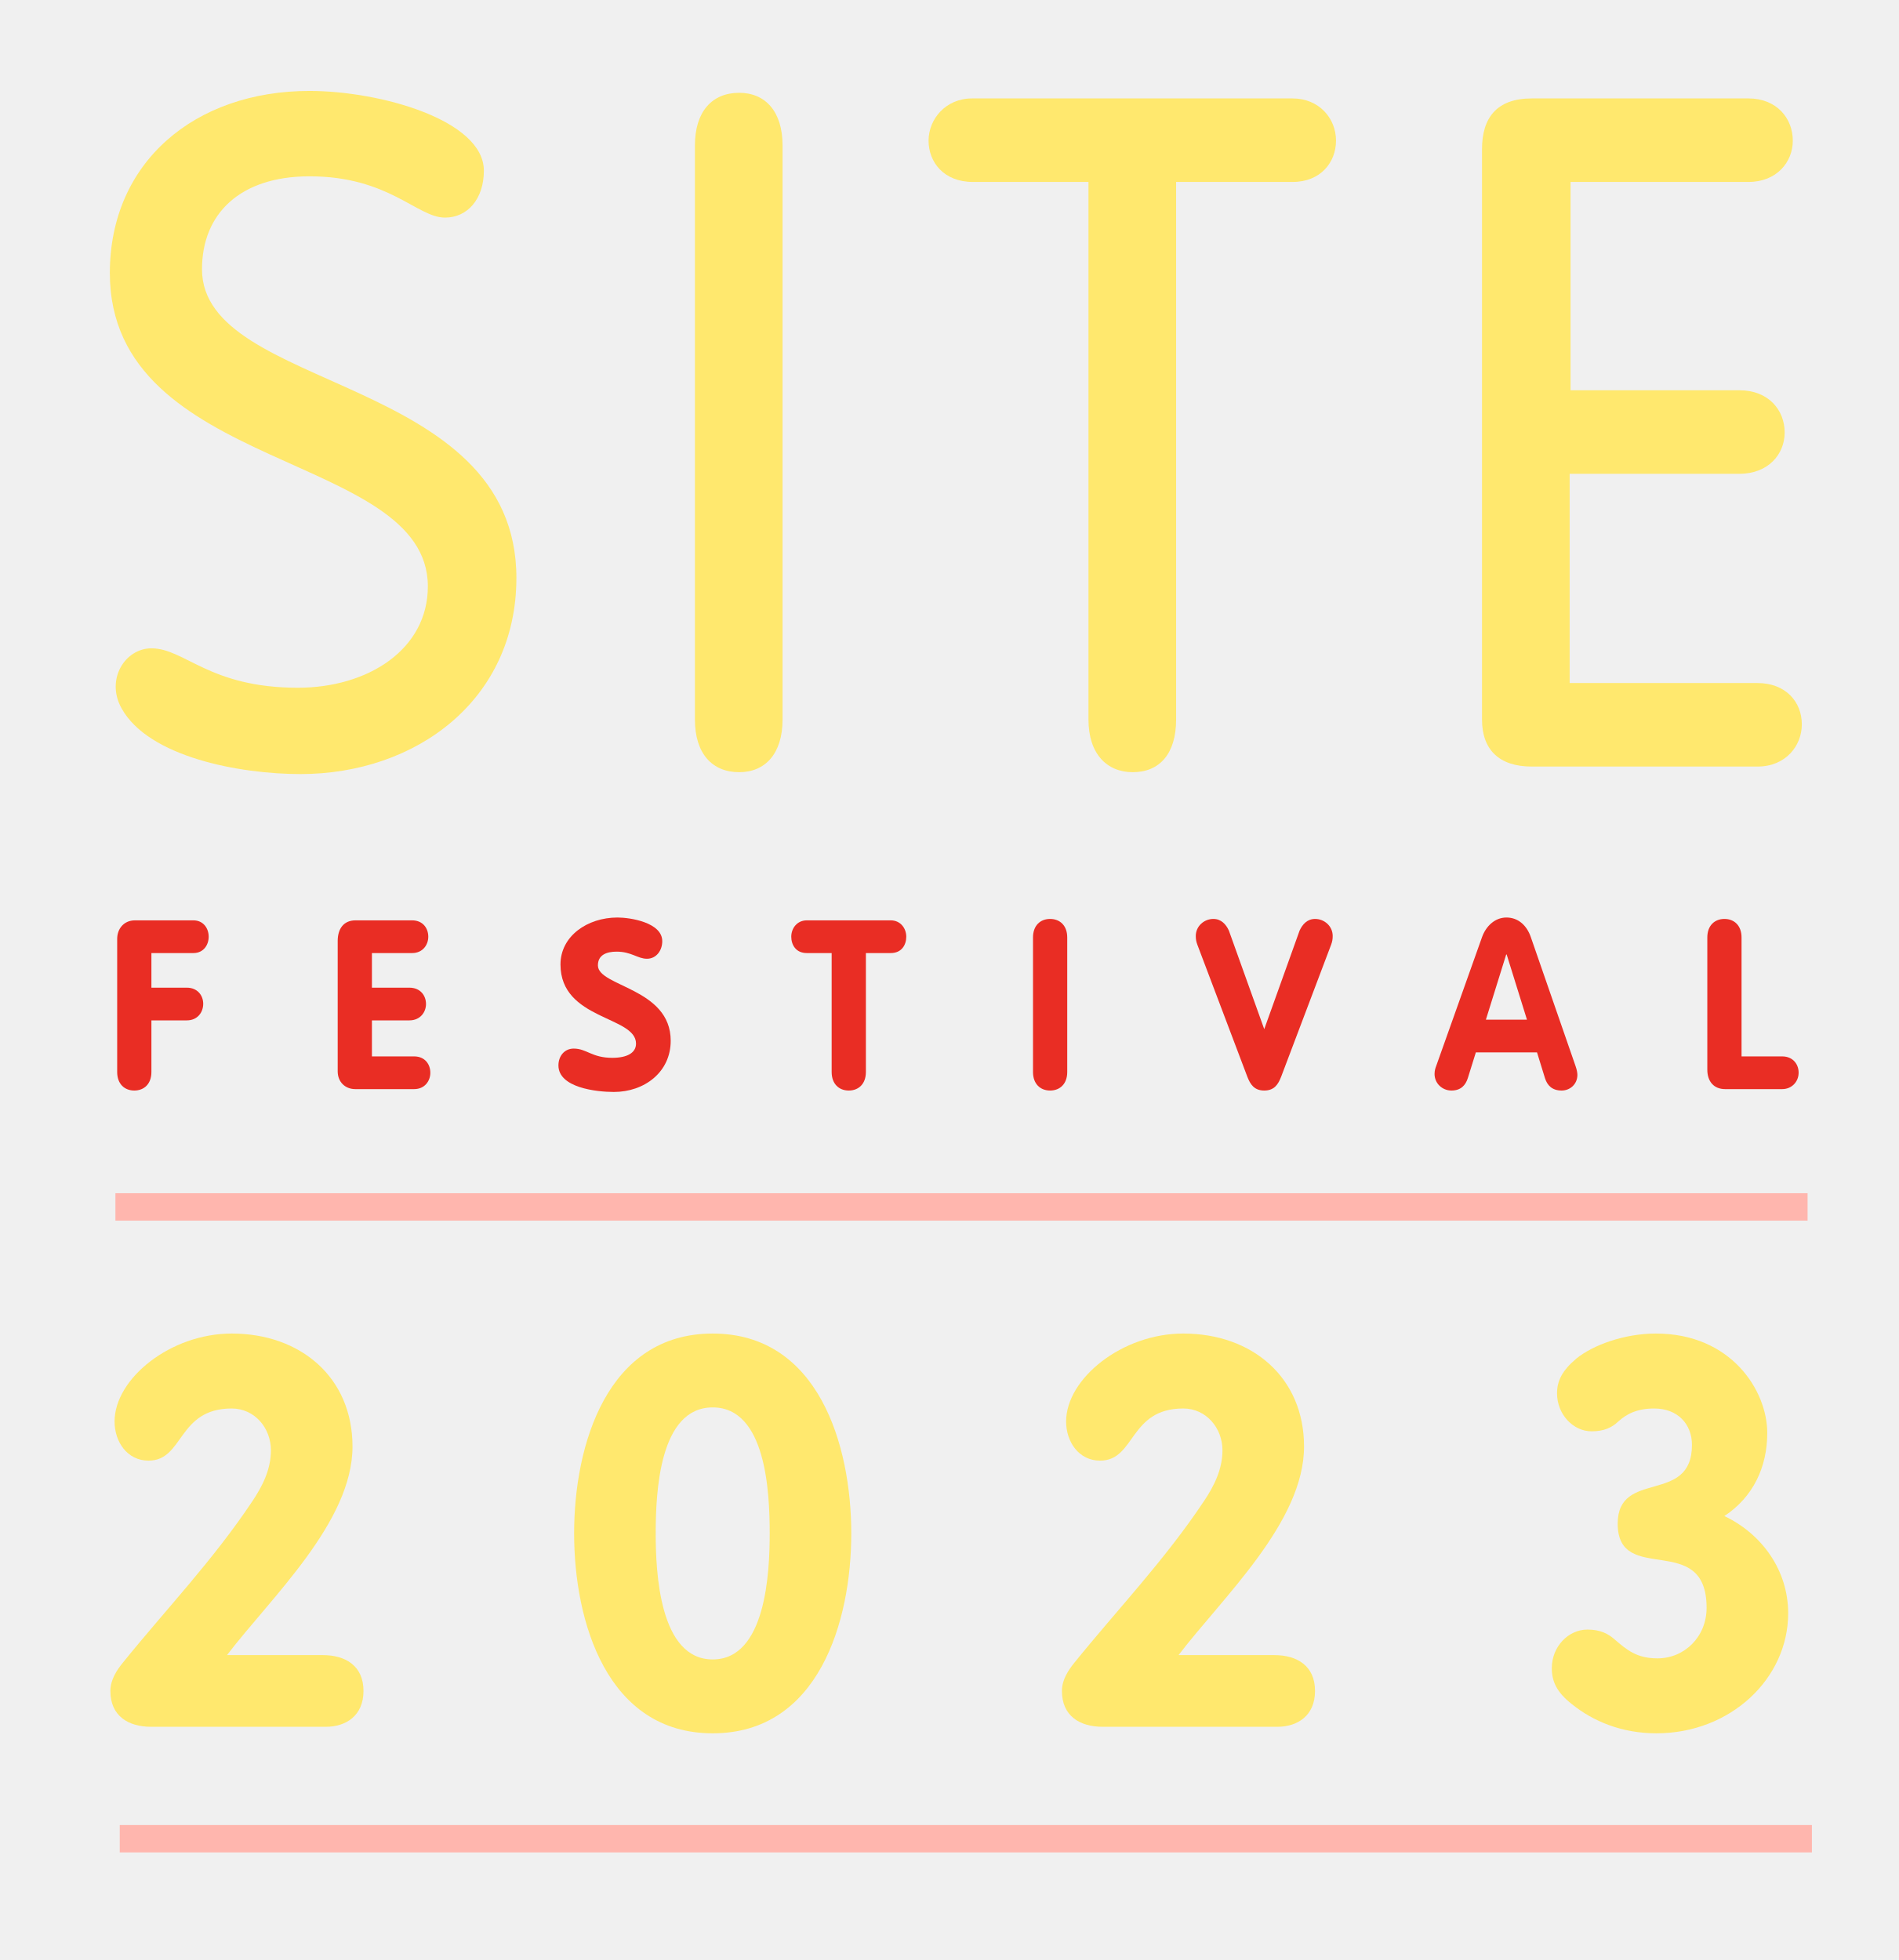
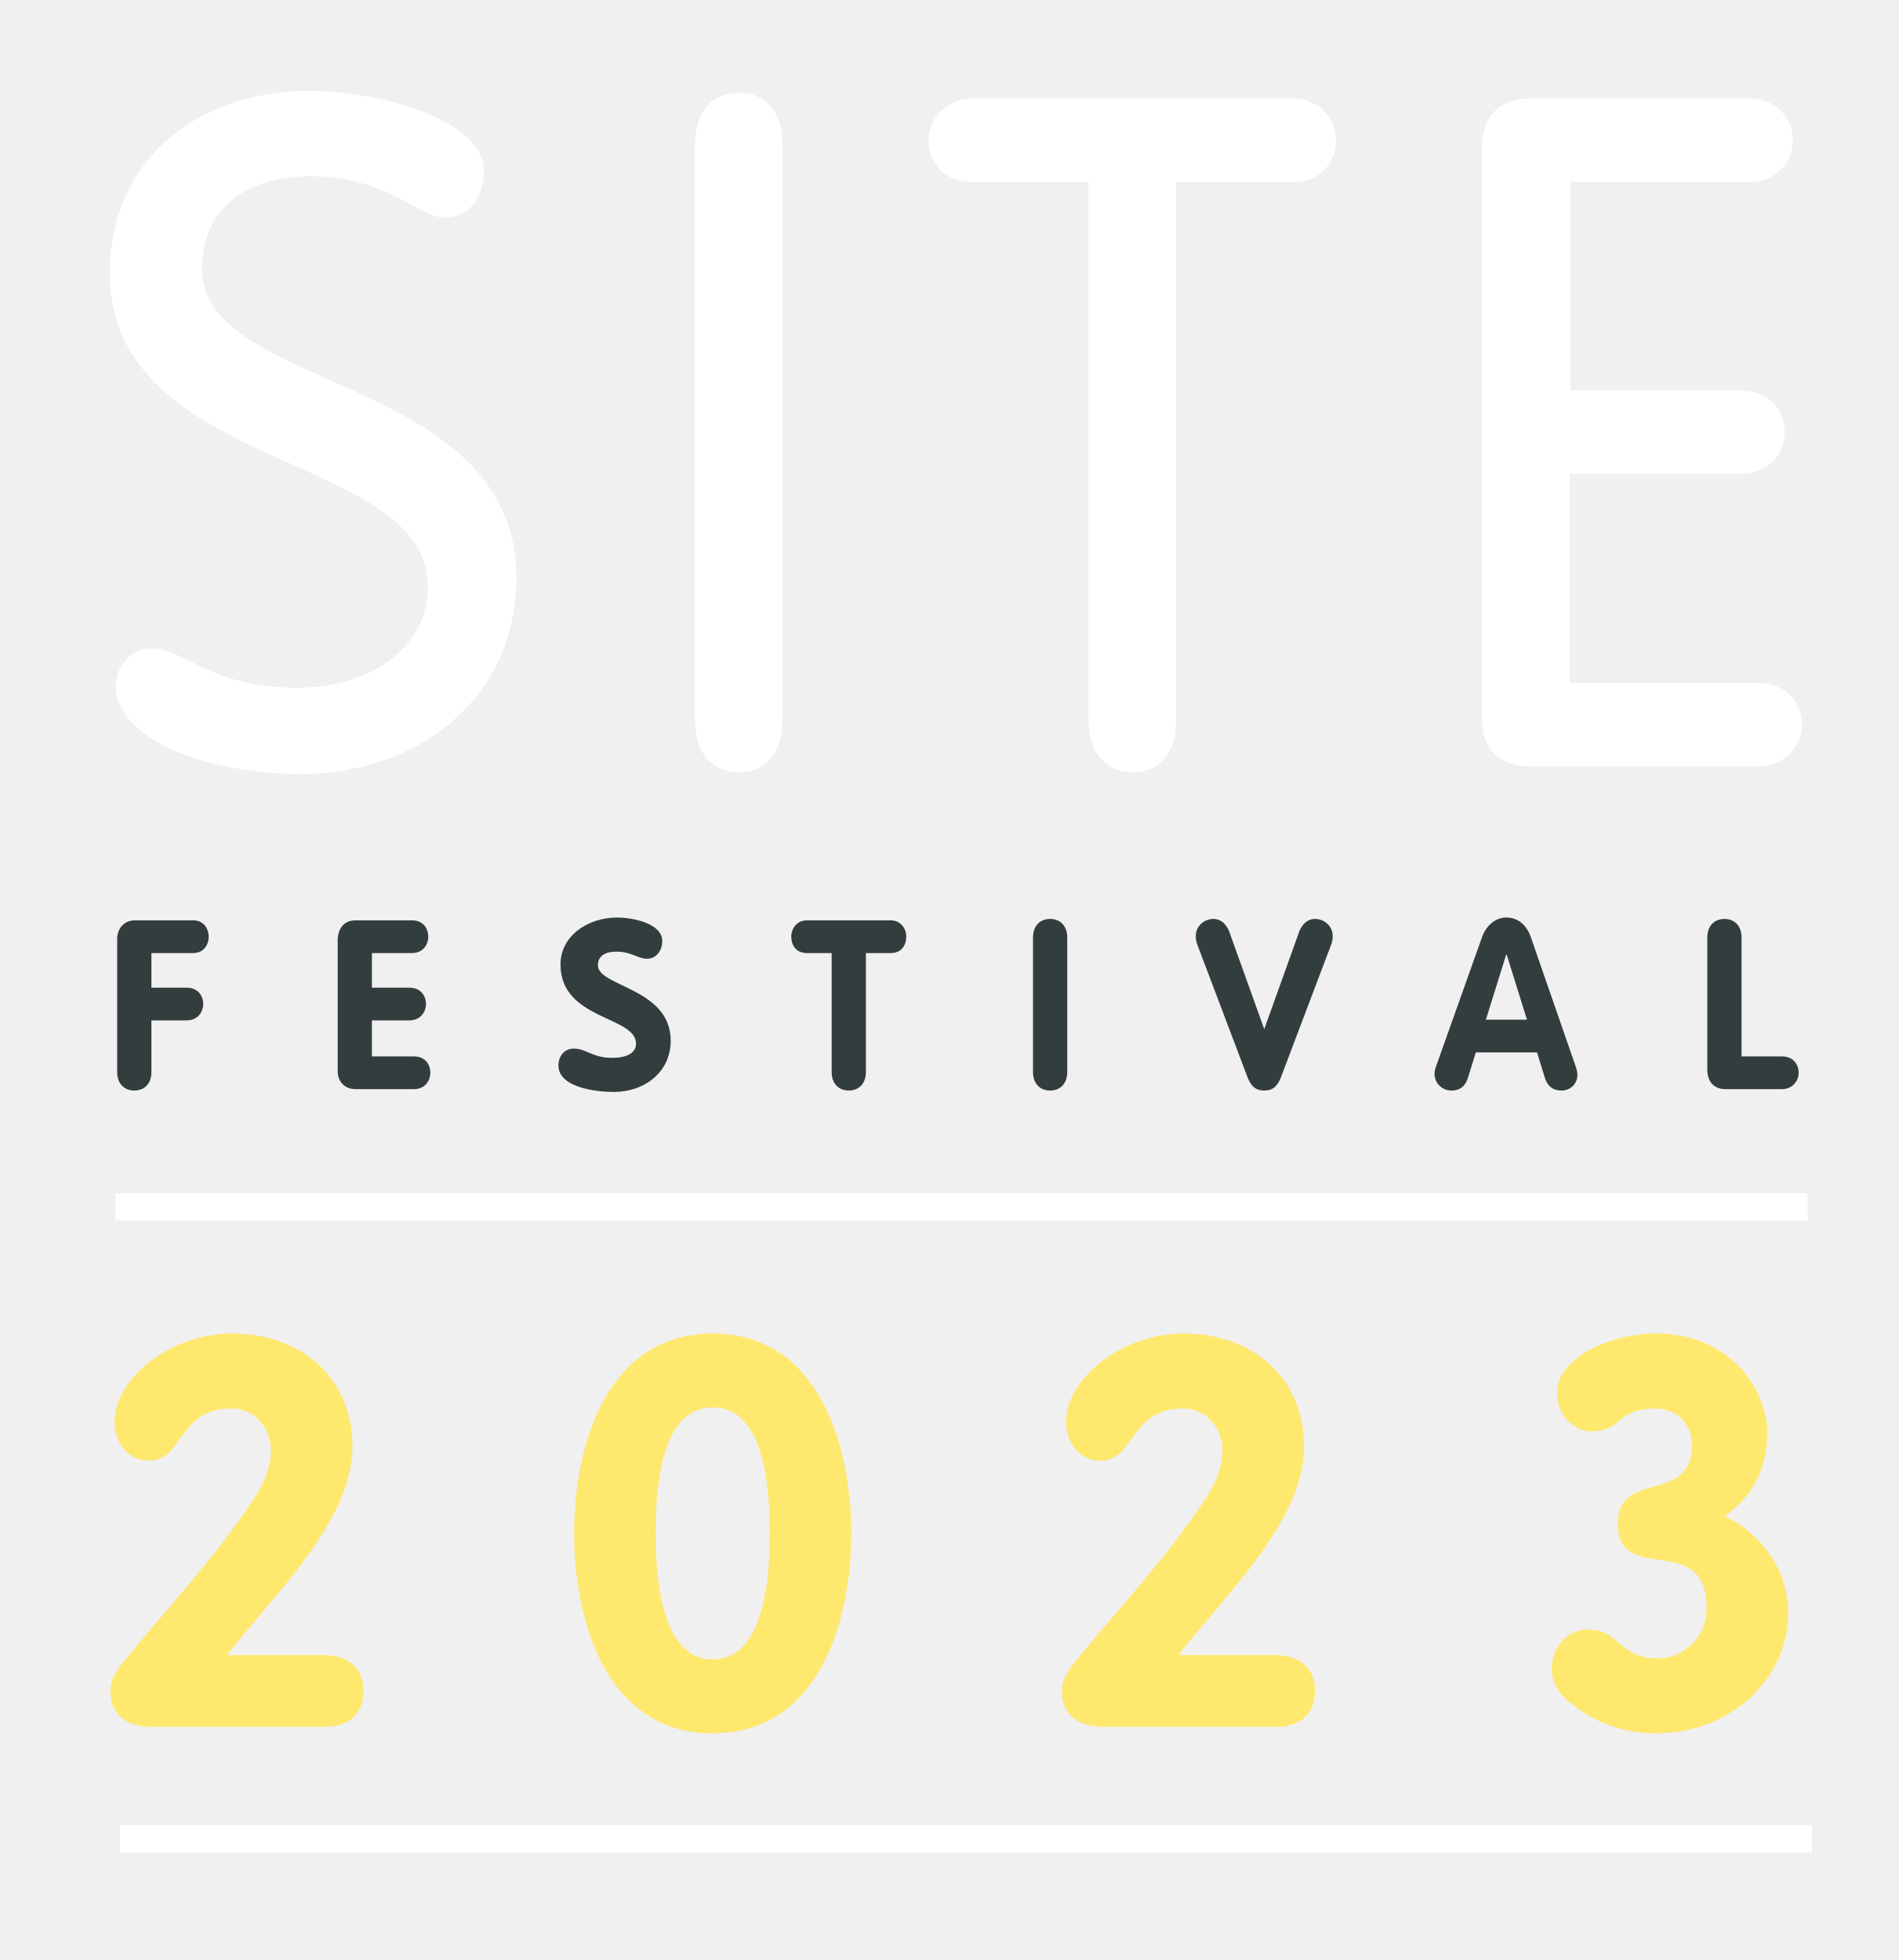
<svg xmlns="http://www.w3.org/2000/svg" version="1.1" id="Layer_2_00000007414230349476190950000013640784420082748090_" x="0px" y="0px" viewBox="0 0 522.5 539.4" style="enable-background:new 0 0 522.5 539.4;" xml:space="preserve">
  <defs id="defs45">
    <filter style="color-interpolation-filters:sRGB;" id="filter5335" x="-0.051" y="-0.05" width="1.102" height="1.099">
      <feGaussianBlur stdDeviation="10 10" result="blur" id="feGaussianBlur5333" />
    </filter>
    <filter style="color-interpolation-filters:sRGB;" id="filter6833" x="-0.051" y="-0.05" width="1.102" height="1.099">
      <feGaussianBlur in="SourceAlpha" stdDeviation="10" result="blur" id="feGaussianBlur6823" />
      <feSpecularLighting in="blur" specularExponent="25" specularConstant="0.748" surfaceScale="10" lighting-color="rgb(255,255,255)" result="specular" id="feSpecularLighting6827">
        <feDistantLight elevation="44" azimuth="183" id="feDistantLight6825" />
      </feSpecularLighting>
      <feComposite in="specular" in2="SourceGraphic" k3="1" k2="1" operator="arithmetic" result="composite1" id="feComposite6829" />
      <feComposite in="composite1" in2="SourceAlpha" operator="in" result="composite2" id="feComposite6831" />
    </filter>
  </defs>
  <style type="text/css" id="style2">
	.st0{fill:#E6138C;}
	.st1{fill:#49C3EC;}
	.st2{fill:#01A64E;}
	.st3{fill:none;stroke:#686868;stroke-width:7;stroke-miterlimit:10;}
</style>
-   <g id="g3350" style="display:inline">
-     <g aria-label="SITE" transform="scale(0.9811632,1.019198)" id="text959" style="font-weight:500;font-size:253.382px;font-family:Tate;-inkscape-font-specification:'Tate, Medium';text-align:center;letter-spacing:26.76px;text-anchor:middle;fill:#ffe86e;stroke-width:126.691;stroke-linejoin:round;paint-order:fill markers stroke">
-       <path d="m 144.831,156.058 c 0,-54.984 -88.177,-50.17 -88.177,-83.363 0,-14.95 10.642,-25.085 30.152,-25.085 22.298,0 30.152,11.149 38.007,11.149 6.335,0 10.895,-5.068 10.895,-12.669 0,-13.683 -29.139,-21.537 -48.903,-21.537 -32.18,0 -55.997,19.257 -55.997,49.156 0,53.97 89.19,48.143 89.19,84.63 0,16.977 -16.723,27.365 -36.487,27.365 -24.831,0 -31.673,-10.642 -41.048,-10.642 -7.348,0 -12.922,8.362 -8.362,16.216 7.601,13.176 33.193,17.737 50.17,17.737 32.433,0 60.558,-20.017 60.558,-52.957 z" id="path5729" />
-       <path d="M 219.48,194.318 V 39.248 c 0,-9.122 -4.814,-14.189 -12.162,-14.189 -7.601,0 -12.416,5.068 -12.416,14.189 V 194.318 c 0,9.122 4.814,14.189 12.416,14.189 7.348,0 12.162,-5.068 12.162,-14.189 z" id="path5731" />
-       <path d="m 374.705,37.982 c 0,-6.081 -4.814,-11.402 -12.162,-11.402 h -89.951 c -7.348,0 -12.162,5.574 -12.162,11.402 0,5.828 4.308,11.149 12.416,11.149 h 32.433 V 194.318 c 0,9.122 5.068,14.189 12.416,14.189 7.601,0 12.162,-5.068 12.162,-14.189 V 49.13 h 32.686 c 7.855,0 12.162,-5.321 12.162,-11.149 z" id="path5733" />
-       <path d="m 505.351,195.585 c 0,-6.081 -4.561,-11.149 -12.416,-11.149 h -52.703 v -56.504 h 47.636 c 8.108,0 12.669,-5.321 12.669,-11.149 0,-6.081 -4.561,-11.402 -12.669,-11.402 H 440.485 V 49.13 h 49.916 c 7.855,0 12.416,-5.321 12.416,-11.149 0,-6.081 -4.561,-11.402 -12.416,-11.402 h -60.812 c -9.882,0 -13.936,5.321 -13.936,13.683 V 194.318 c 0,8.108 4.814,12.669 13.936,12.669 h 63.346 c 7.855,0 12.416,-5.574 12.416,-11.402 z" id="path5735" />
+   <g id="g3350" style="display:inline;stroke-width:1.002;stroke-dasharray:none">
+     <g aria-label="SITE" transform="scale(0.9811632,1.019198)" id="text959" style="font-weight:500;font-size:253.382px;font-family:Tate;-inkscape-font-specification:'Tate, Medium';text-align:center;letter-spacing:26.76px;text-anchor:middle;fill:#ffffff;stroke-width:1.002;stroke-linejoin:round;paint-order:fill markers stroke;stroke-dasharray:none;fill-opacity:1">
+       <path d="m 144.831,156.058 c 0,-54.984 -88.177,-50.17 -88.177,-83.363 0,-14.95 10.642,-25.085 30.152,-25.085 22.298,0 30.152,11.149 38.007,11.149 6.335,0 10.895,-5.068 10.895,-12.669 0,-13.683 -29.139,-21.537 -48.903,-21.537 -32.18,0 -55.997,19.257 -55.997,49.156 0,53.97 89.19,48.143 89.19,84.63 0,16.977 -16.723,27.365 -36.487,27.365 -24.831,0 -31.673,-10.642 -41.048,-10.642 -7.348,0 -12.922,8.362 -8.362,16.216 7.601,13.176 33.193,17.737 50.17,17.737 32.433,0 60.558,-20.017 60.558,-52.957 z" id="path5729" style="stroke-width:1.002;stroke-dasharray:none;fill:#ffffff;fill-opacity:1" />
+       <path d="M 219.48,194.318 V 39.248 c 0,-9.122 -4.814,-14.189 -12.162,-14.189 -7.601,0 -12.416,5.068 -12.416,14.189 V 194.318 c 0,9.122 4.814,14.189 12.416,14.189 7.348,0 12.162,-5.068 12.162,-14.189 z" id="path5731" style="stroke-width:1.002;stroke-dasharray:none;fill:#ffffff;fill-opacity:1" />
+       <path d="m 374.705,37.982 c 0,-6.081 -4.814,-11.402 -12.162,-11.402 h -89.951 c -7.348,0 -12.162,5.574 -12.162,11.402 0,5.828 4.308,11.149 12.416,11.149 h 32.433 V 194.318 c 0,9.122 5.068,14.189 12.416,14.189 7.601,0 12.162,-5.068 12.162,-14.189 V 49.13 h 32.686 c 7.855,0 12.162,-5.321 12.162,-11.149 z" id="path5733" style="stroke-width:1.002;stroke-dasharray:none;fill:#ffffff;fill-opacity:1" />
+       <path d="m 505.351,195.585 c 0,-6.081 -4.561,-11.149 -12.416,-11.149 h -52.703 v -56.504 h 47.636 c 8.108,0 12.669,-5.321 12.669,-11.149 0,-6.081 -4.561,-11.402 -12.669,-11.402 H 440.485 V 49.13 h 49.916 c 7.855,0 12.416,-5.321 12.416,-11.149 0,-6.081 -4.561,-11.402 -12.416,-11.402 h -60.812 c -9.882,0 -13.936,5.321 -13.936,13.683 V 194.318 c 0,8.108 4.814,12.669 13.936,12.669 h 63.346 c 7.855,0 12.416,-5.574 12.416,-11.402 z" id="path5735" style="stroke-width:1.002;stroke-dasharray:none;fill:#ffffff;fill-opacity:1" />
    </g>
-     <g aria-label="2023" transform="scale(0.9811632,1.019198)" id="text959-5" style="font-weight:500;font-size:146.667px;font-family:Tate;-inkscape-font-specification:'Tate, Medium';text-align:center;letter-spacing:49.25px;text-anchor:middle;fill:#ffe86e;stroke-width:126.691;stroke-linejoin:round;paint-order:fill markers stroke">
-       <path d="m 64.984,380.323 c 6.453,0 11,5.28 11,11.293 0,5.28 -2.493,9.827 -5.133,13.64 -11.147,16.133 -24.347,29.333 -36.52,43.853 -1.467,1.76 -3.373,4.4 -3.373,7.48 0,6.747 4.987,9.68 11.44,9.68 h 48.987 c 5.573,0 10.56,-2.933 10.56,-9.68 0,-6.747 -4.987,-9.68 -11.44,-9.68 H 63.664 c 12.467,-15.693 35.2,-35.933 35.2,-56.32 0,-18.627 -14.52,-30.507 -33.88,-30.507 -17.16,0 -32.853,12.173 -32.853,23.76 0,5.427 3.52,10.56 9.533,10.56 9.973,0 8.067,-14.08 23.32,-14.08 z" style="font-weight:bold;-inkscape-font-specification:'Tate, Bold'" id="path5738" />
-       <path d="m 199.888,448.084 c -14.96,0 -15.987,-23.613 -15.987,-34.027 0,-11.147 1.027,-34.027 15.987,-34.027 14.96,0 15.987,22.88 15.987,34.027 0,10.413 -1.027,34.027 -15.987,34.027 z m 0,19.947 c 29.627,0 38.867,-30.067 38.867,-53.973 0,-23.907 -9.24,-53.973 -38.867,-53.973 -29.627,0 -38.867,30.067 -38.867,53.973 0,23.907 9.24,53.973 38.867,53.973 z" style="font-weight:bold;-inkscape-font-specification:'Tate, Bold'" id="path5740" />
-       <path d="m 331.858,380.323 c 6.453,0 11,5.28 11,11.293 0,5.28 -2.493,9.827 -5.133,13.64 -11.147,16.133 -24.347,29.333 -36.52,43.853 -1.467,1.76 -3.373,4.4 -3.373,7.48 0,6.747 4.987,9.68 11.44,9.68 h 48.987 c 5.573,0 10.56,-2.933 10.56,-9.68 0,-6.747 -4.987,-9.68 -11.44,-9.68 h -26.84 c 12.467,-15.693 35.2,-35.933 35.2,-56.32 0,-18.627 -14.52,-30.507 -33.88,-30.507 -17.16,0 -32.853,12.173 -32.853,23.76 0,5.427 3.52,10.56 9.533,10.56 9.973,0 8.067,-14.08 23.32,-14.08 z" style="font-weight:bold;-inkscape-font-specification:'Tate, Bold'" id="path5742" />
-       <path d="m 440.801,460.11 c 6.013,4.693 14.08,7.92 23.76,7.92 20.827,0 36.96,-14.813 36.96,-32.413 0,-11.587 -7.333,-21.413 -17.893,-26.253 8.067,-5.133 12.027,-13.2 12.027,-22.44 0,-11.44 -10.12,-26.84 -31.24,-26.84 -8.8,0 -17.6,3.08 -22.293,6.747 -3.96,3.227 -5.427,6.013 -5.427,9.387 0,5.72 4.547,10.267 9.68,10.267 3.52,0 5.72,-1.027 7.48,-2.64 2.347,-2.053 5.28,-3.52 10.12,-3.52 6.6,0 10.56,4.253 10.56,9.827 0,16.28 -20.827,6.453 -20.827,21.267 0,17.013 24.933,1.76 24.933,22.733 0,7.773 -6.16,13.64 -13.787,13.64 -5.867,0 -8.653,-2.347 -12.027,-5.133 -1.907,-1.613 -4.107,-2.64 -7.627,-2.64 -5.28,0 -9.973,4.547 -9.973,10.413 0,3.52 1.32,6.453 5.573,9.68 z" style="font-weight:bold;-inkscape-font-specification:'Tate, Bold'" id="path5744" />
+     <g aria-label="2023" transform="scale(0.9811632,1.019198)" id="text959-5" style="font-weight:500;font-size:146.667px;font-family:Tate;-inkscape-font-specification:'Tate, Medium';text-align:center;letter-spacing:49.25px;text-anchor:middle;fill:#ffe86e;stroke-width:1.002;stroke-linejoin:round;paint-order:fill markers stroke;fill-opacity:1;stroke-dasharray:none">
+       <path d="m 64.984,380.323 c 6.453,0 11,5.28 11,11.293 0,5.28 -2.493,9.827 -5.133,13.64 -11.147,16.133 -24.347,29.333 -36.52,43.853 -1.467,1.76 -3.373,4.4 -3.373,7.48 0,6.747 4.987,9.68 11.44,9.68 h 48.987 c 5.573,0 10.56,-2.933 10.56,-9.68 0,-6.747 -4.987,-9.68 -11.44,-9.68 H 63.664 c 12.467,-15.693 35.2,-35.933 35.2,-56.32 0,-18.627 -14.52,-30.507 -33.88,-30.507 -17.16,0 -32.853,12.173 -32.853,23.76 0,5.427 3.52,10.56 9.533,10.56 9.973,0 8.067,-14.08 23.32,-14.08 z" style="font-weight:bold;-inkscape-font-specification:'Tate, Bold';fill:#ffe86e;fill-opacity:1;stroke-width:1.002;stroke-dasharray:none" id="path5738" />
+       <path d="m 199.888,448.084 c -14.96,0 -15.987,-23.613 -15.987,-34.027 0,-11.147 1.027,-34.027 15.987,-34.027 14.96,0 15.987,22.88 15.987,34.027 0,10.413 -1.027,34.027 -15.987,34.027 z m 0,19.947 c 29.627,0 38.867,-30.067 38.867,-53.973 0,-23.907 -9.24,-53.973 -38.867,-53.973 -29.627,0 -38.867,30.067 -38.867,53.973 0,23.907 9.24,53.973 38.867,53.973 z" style="font-weight:bold;-inkscape-font-specification:'Tate, Bold';fill:#ffe86e;fill-opacity:1;stroke-width:1.002;stroke-dasharray:none" id="path5740" />
+       <path d="m 331.858,380.323 c 6.453,0 11,5.28 11,11.293 0,5.28 -2.493,9.827 -5.133,13.64 -11.147,16.133 -24.347,29.333 -36.52,43.853 -1.467,1.76 -3.373,4.4 -3.373,7.48 0,6.747 4.987,9.68 11.44,9.68 h 48.987 c 5.573,0 10.56,-2.933 10.56,-9.68 0,-6.747 -4.987,-9.68 -11.44,-9.68 h -26.84 c 12.467,-15.693 35.2,-35.933 35.2,-56.32 0,-18.627 -14.52,-30.507 -33.88,-30.507 -17.16,0 -32.853,12.173 -32.853,23.76 0,5.427 3.52,10.56 9.533,10.56 9.973,0 8.067,-14.08 23.32,-14.08 z" style="font-weight:bold;-inkscape-font-specification:'Tate, Bold';fill:#ffe86e;fill-opacity:1;stroke-width:1.002;stroke-dasharray:none" id="path5742" />
+       <path d="m 440.801,460.11 c 6.013,4.693 14.08,7.92 23.76,7.92 20.827,0 36.96,-14.813 36.96,-32.413 0,-11.587 -7.333,-21.413 -17.893,-26.253 8.067,-5.133 12.027,-13.2 12.027,-22.44 0,-11.44 -10.12,-26.84 -31.24,-26.84 -8.8,0 -17.6,3.08 -22.293,6.747 -3.96,3.227 -5.427,6.013 -5.427,9.387 0,5.72 4.547,10.267 9.68,10.267 3.52,0 5.72,-1.027 7.48,-2.64 2.347,-2.053 5.28,-3.52 10.12,-3.52 6.6,0 10.56,4.253 10.56,9.827 0,16.28 -20.827,6.453 -20.827,21.267 0,17.013 24.933,1.76 24.933,22.733 0,7.773 -6.16,13.64 -13.787,13.64 -5.867,0 -8.653,-2.347 -12.027,-5.133 -1.907,-1.613 -4.107,-2.64 -7.627,-2.64 -5.28,0 -9.973,4.547 -9.973,10.413 0,3.52 1.32,6.453 5.573,9.68 z" style="font-weight:bold;-inkscape-font-specification:'Tate, Bold';fill:#ffe86e;fill-opacity:1;stroke-width:1.002;stroke-dasharray:none" id="path5744" />
    </g>
-     <g aria-label="FESTIVAL" transform="scale(0.9811632,1.019198)" id="text959-8" style="font-weight:500;font-size:64px;font-family:Tate;-inkscape-font-specification:'Tate, Medium';text-align:center;letter-spacing:33.43px;text-anchor:middle;display:inline;fill:#e92d24;stroke-width:126.691;stroke-linejoin:round;paint-order:fill markers stroke">
-       <path d="m 32.865,289.475 c 0,3.2 2.048,4.992 4.8,4.992 2.752,0 4.8,-1.792 4.8,-4.992 v -13.952 h 9.92 c 3.072,0 4.608,-2.24 4.608,-4.48 0,-2.176 -1.536,-4.352 -4.608,-4.352 h -9.92 v -9.344 h 11.776 c 2.88,0 4.288,-2.24 4.288,-4.416 0,-2.24 -1.472,-4.416 -4.288,-4.416 h -16.384 c -3.2,0 -4.992,2.368 -4.992,4.992 z" style="font-weight:bold;-inkscape-font-specification:'Tate, Bold'" id="path5747" />
-       <path d="m 94.711,289.283 c 0,2.88 2.112,4.8 4.928,4.8 H 116.151 c 3.008,0 4.544,-2.24 4.544,-4.416 0,-2.24 -1.472,-4.416 -4.544,-4.416 h -11.84 v -9.728 h 10.496 c 3.072,0 4.672,-2.24 4.672,-4.416 0,-2.24 -1.536,-4.416 -4.672,-4.416 h -10.496 v -9.344 h 11.264 c 3.008,0 4.544,-2.24 4.544,-4.416 0,-2.24 -1.472,-4.416 -4.544,-4.416 H 99.703 c -3.392,0 -4.992,2.368 -4.992,5.568 z" style="font-weight:bold;-inkscape-font-specification:'Tate, Bold'" id="path5749" />
-       <path d="m 188.109,281.027 c 0,-14.272 -20.416,-14.592 -20.416,-20.352 0,-2.88 2.496,-3.712 5.248,-3.712 4.16,0 5.888,1.92 8.512,1.92 2.624,0 4.288,-2.24 4.288,-4.736 0,-5.056 -8.96,-6.4 -12.544,-6.4 -8.512,0 -16,5.056 -16,12.672 0,15.04 21.184,13.888 21.184,21.376 0,2.496 -2.496,3.84 -6.656,3.84 -5.76,0 -7.168,-2.496 -10.816,-2.496 -2.624,0 -4.288,2.048 -4.288,4.544 0,6.016 10.624,7.168 15.552,7.168 8.512,0 15.936,-5.312 15.936,-13.824 z" style="font-weight:bold;-inkscape-font-specification:'Tate, Bold'" id="path5751" />
-       <path d="m 233.251,289.475 c 0,3.2 2.048,4.992 4.8,4.992 2.752,0 4.8,-1.792 4.8,-4.992 v -32.128 h 6.976 c 3.072,0 4.352,-2.24 4.352,-4.416 0,-2.24 -1.6,-4.416 -4.352,-4.416 h -23.552 c -2.752,0 -4.352,2.176 -4.352,4.416 0,2.176 1.28,4.416 4.352,4.416 h 6.976 z" style="font-weight:bold;-inkscape-font-specification:'Tate, Bold'" id="path5753" />
-       <path d="m 289.721,289.475 c 0,3.2 2.048,4.992 4.8,4.992 2.752,0 4.8,-1.792 4.8,-4.992 v -36.352 c 0,-3.2 -2.048,-4.992 -4.8,-4.992 -2.752,0 -4.8,1.792 -4.8,4.992 z" style="font-weight:bold;-inkscape-font-specification:'Tate, Bold'" id="path5755" />
-       <path d="m 349.839,290.755 c 0.832,2.048 1.92,3.712 4.736,3.712 2.816,0 3.904,-1.664 4.736,-3.712 l 14.016,-35.648 c 0.32,-0.832 0.448,-1.472 0.448,-2.368 0,-2.688 -2.368,-4.608 -4.928,-4.608 -2.176,0 -3.52,1.408 -4.352,3.136 l -9.92,26.624 -9.92,-26.624 c -0.832,-1.728 -2.176,-3.136 -4.352,-3.136 -2.56,0 -4.928,1.92 -4.928,4.608 0,0.896 0.128,1.536 0.448,2.368 z" style="font-weight:bold;-inkscape-font-specification:'Tate, Bold'" id="path5757" />
-       <path d="m 428.261,275.331 h -11.52 l 5.696,-17.6 h 0.128 z m 2.816,8.832 2.24,6.976 c 0.64,1.92 1.984,3.328 4.672,3.328 2.368,0 4.416,-1.728 4.416,-4.224 0,-0.448 -0.128,-1.344 -0.512,-2.368 l -12.544,-34.816 c -1.088,-3.072 -3.456,-5.312 -6.848,-5.312 -3.264,0 -5.76,2.368 -6.848,5.312 l -12.864,34.816 c -0.128,0.32 -0.448,1.088 -0.448,2.112 0,2.56 2.176,4.48 4.736,4.48 2.624,0 3.968,-1.408 4.608,-3.392 l 2.24,-6.912 z" style="font-weight:bold;-inkscape-font-specification:'Tate, Bold'" id="path5759" />
-       <path d="m 478.843,288.835 c 0,3.2 1.856,5.248 4.992,5.248 h 16 c 2.816,0 4.544,-2.112 4.608,-4.224 0.128,-2.176 -1.344,-4.608 -4.608,-4.608 h -11.392 v -32.128 c 0,-3.2 -2.048,-4.992 -4.8,-4.992 -2.752,0 -4.8,1.792 -4.8,4.992 z" style="font-weight:bold;-inkscape-font-specification:'Tate, Bold'" id="path5761" />
+     <g aria-label="FESTIVAL" transform="scale(0.9811632,1.019198)" id="text959-8" style="font-weight:500;font-size:64px;font-family:Tate;-inkscape-font-specification:'Tate, Medium';text-align:center;letter-spacing:33.43px;text-anchor:middle;display:inline;fill:#333d3d;stroke-width:1.002;stroke-linejoin:round;paint-order:fill markers stroke;stroke-dasharray:none;fill-opacity:1">
+       <path d="m 32.865,289.475 c 0,3.2 2.048,4.992 4.8,4.992 2.752,0 4.8,-1.792 4.8,-4.992 v -13.952 h 9.92 c 3.072,0 4.608,-2.24 4.608,-4.48 0,-2.176 -1.536,-4.352 -4.608,-4.352 h -9.92 v -9.344 h 11.776 c 2.88,0 4.288,-2.24 4.288,-4.416 0,-2.24 -1.472,-4.416 -4.288,-4.416 h -16.384 c -3.2,0 -4.992,2.368 -4.992,4.992 z" style="font-weight:bold;-inkscape-font-specification:'Tate, Bold';stroke-width:1.002;stroke-dasharray:none;fill:#333d3d;fill-opacity:1" id="path5747" />
+       <path d="m 94.711,289.283 c 0,2.88 2.112,4.8 4.928,4.8 H 116.151 c 3.008,0 4.544,-2.24 4.544,-4.416 0,-2.24 -1.472,-4.416 -4.544,-4.416 h -11.84 v -9.728 h 10.496 c 3.072,0 4.672,-2.24 4.672,-4.416 0,-2.24 -1.536,-4.416 -4.672,-4.416 h -10.496 v -9.344 h 11.264 c 3.008,0 4.544,-2.24 4.544,-4.416 0,-2.24 -1.472,-4.416 -4.544,-4.416 H 99.703 c -3.392,0 -4.992,2.368 -4.992,5.568 z" style="font-weight:bold;-inkscape-font-specification:'Tate, Bold';stroke-width:1.002;stroke-dasharray:none;fill:#333d3d;fill-opacity:1" id="path5749" />
+       <path d="m 188.109,281.027 c 0,-14.272 -20.416,-14.592 -20.416,-20.352 0,-2.88 2.496,-3.712 5.248,-3.712 4.16,0 5.888,1.92 8.512,1.92 2.624,0 4.288,-2.24 4.288,-4.736 0,-5.056 -8.96,-6.4 -12.544,-6.4 -8.512,0 -16,5.056 -16,12.672 0,15.04 21.184,13.888 21.184,21.376 0,2.496 -2.496,3.84 -6.656,3.84 -5.76,0 -7.168,-2.496 -10.816,-2.496 -2.624,0 -4.288,2.048 -4.288,4.544 0,6.016 10.624,7.168 15.552,7.168 8.512,0 15.936,-5.312 15.936,-13.824 z" style="font-weight:bold;-inkscape-font-specification:'Tate, Bold';stroke-width:1.002;stroke-dasharray:none;fill:#333d3d;fill-opacity:1" id="path5751" />
+       <path d="m 233.251,289.475 c 0,3.2 2.048,4.992 4.8,4.992 2.752,0 4.8,-1.792 4.8,-4.992 v -32.128 h 6.976 c 3.072,0 4.352,-2.24 4.352,-4.416 0,-2.24 -1.6,-4.416 -4.352,-4.416 h -23.552 c -2.752,0 -4.352,2.176 -4.352,4.416 0,2.176 1.28,4.416 4.352,4.416 h 6.976 z" style="font-weight:bold;-inkscape-font-specification:'Tate, Bold';stroke-width:1.002;stroke-dasharray:none;fill:#333d3d;fill-opacity:1" id="path5753" />
+       <path d="m 289.721,289.475 c 0,3.2 2.048,4.992 4.8,4.992 2.752,0 4.8,-1.792 4.8,-4.992 v -36.352 c 0,-3.2 -2.048,-4.992 -4.8,-4.992 -2.752,0 -4.8,1.792 -4.8,4.992 z" style="font-weight:bold;-inkscape-font-specification:'Tate, Bold';stroke-width:1.002;stroke-dasharray:none;fill:#333d3d;fill-opacity:1" id="path5755" />
+       <path d="m 349.839,290.755 c 0.832,2.048 1.92,3.712 4.736,3.712 2.816,0 3.904,-1.664 4.736,-3.712 l 14.016,-35.648 c 0.32,-0.832 0.448,-1.472 0.448,-2.368 0,-2.688 -2.368,-4.608 -4.928,-4.608 -2.176,0 -3.52,1.408 -4.352,3.136 l -9.92,26.624 -9.92,-26.624 c -0.832,-1.728 -2.176,-3.136 -4.352,-3.136 -2.56,0 -4.928,1.92 -4.928,4.608 0,0.896 0.128,1.536 0.448,2.368 z" style="font-weight:bold;-inkscape-font-specification:'Tate, Bold';stroke-width:1.002;stroke-dasharray:none;fill:#333d3d;fill-opacity:1" id="path5757" />
+       <path d="m 428.261,275.331 h -11.52 l 5.696,-17.6 h 0.128 z m 2.816,8.832 2.24,6.976 c 0.64,1.92 1.984,3.328 4.672,3.328 2.368,0 4.416,-1.728 4.416,-4.224 0,-0.448 -0.128,-1.344 -0.512,-2.368 l -12.544,-34.816 c -1.088,-3.072 -3.456,-5.312 -6.848,-5.312 -3.264,0 -5.76,2.368 -6.848,5.312 l -12.864,34.816 c -0.128,0.32 -0.448,1.088 -0.448,2.112 0,2.56 2.176,4.48 4.736,4.48 2.624,0 3.968,-1.408 4.608,-3.392 l 2.24,-6.912 z" style="font-weight:bold;-inkscape-font-specification:'Tate, Bold';stroke-width:1.002;stroke-dasharray:none;fill:#333d3d;fill-opacity:1" id="path5759" />
+       <path d="m 478.843,288.835 c 0,3.2 1.856,5.248 4.992,5.248 h 16 c 2.816,0 4.544,-2.112 4.608,-4.224 0.128,-2.176 -1.344,-4.608 -4.608,-4.608 h -11.392 v -32.128 c 0,-3.2 -2.048,-4.992 -4.8,-4.992 -2.752,0 -4.8,1.792 -4.8,4.992 z" style="font-weight:bold;-inkscape-font-specification:'Tate, Bold';stroke-width:1.002;stroke-dasharray:none;fill:#333d3d;fill-opacity:1" id="path5761" />
    </g>
-     <rect style="display:inline;fill:#ffb6ae;fill-opacity:1;stroke-width:5.797;stroke-linejoin:round;paint-order:fill markers stroke" id="rect1840" width="465.65" height="7.537" x="31.761" y="328.377" />
-     <rect style="display:inline;fill:#ffb6ae;fill-opacity:1;stroke-width:5.797;stroke-linejoin:round;paint-order:fill markers stroke" id="rect1840-9" width="465.65" height="7.537" x="32.954" y="502.256" />
+     <rect style="display:inline;fill:#ffffff;fill-opacity:1;stroke-width:1.002;stroke-linejoin:round;paint-order:fill markers stroke;stroke-dasharray:none" id="rect1840" width="465.65" height="7.537" x="31.761" y="328.377" />
+     <rect style="display:inline;fill:#ffffff;fill-opacity:1;stroke-width:1.002;stroke-linejoin:round;paint-order:fill markers stroke;stroke-dasharray:none" id="rect1840-9" width="465.65" height="7.537" x="32.954" y="502.256" />
  </g>
</svg>
